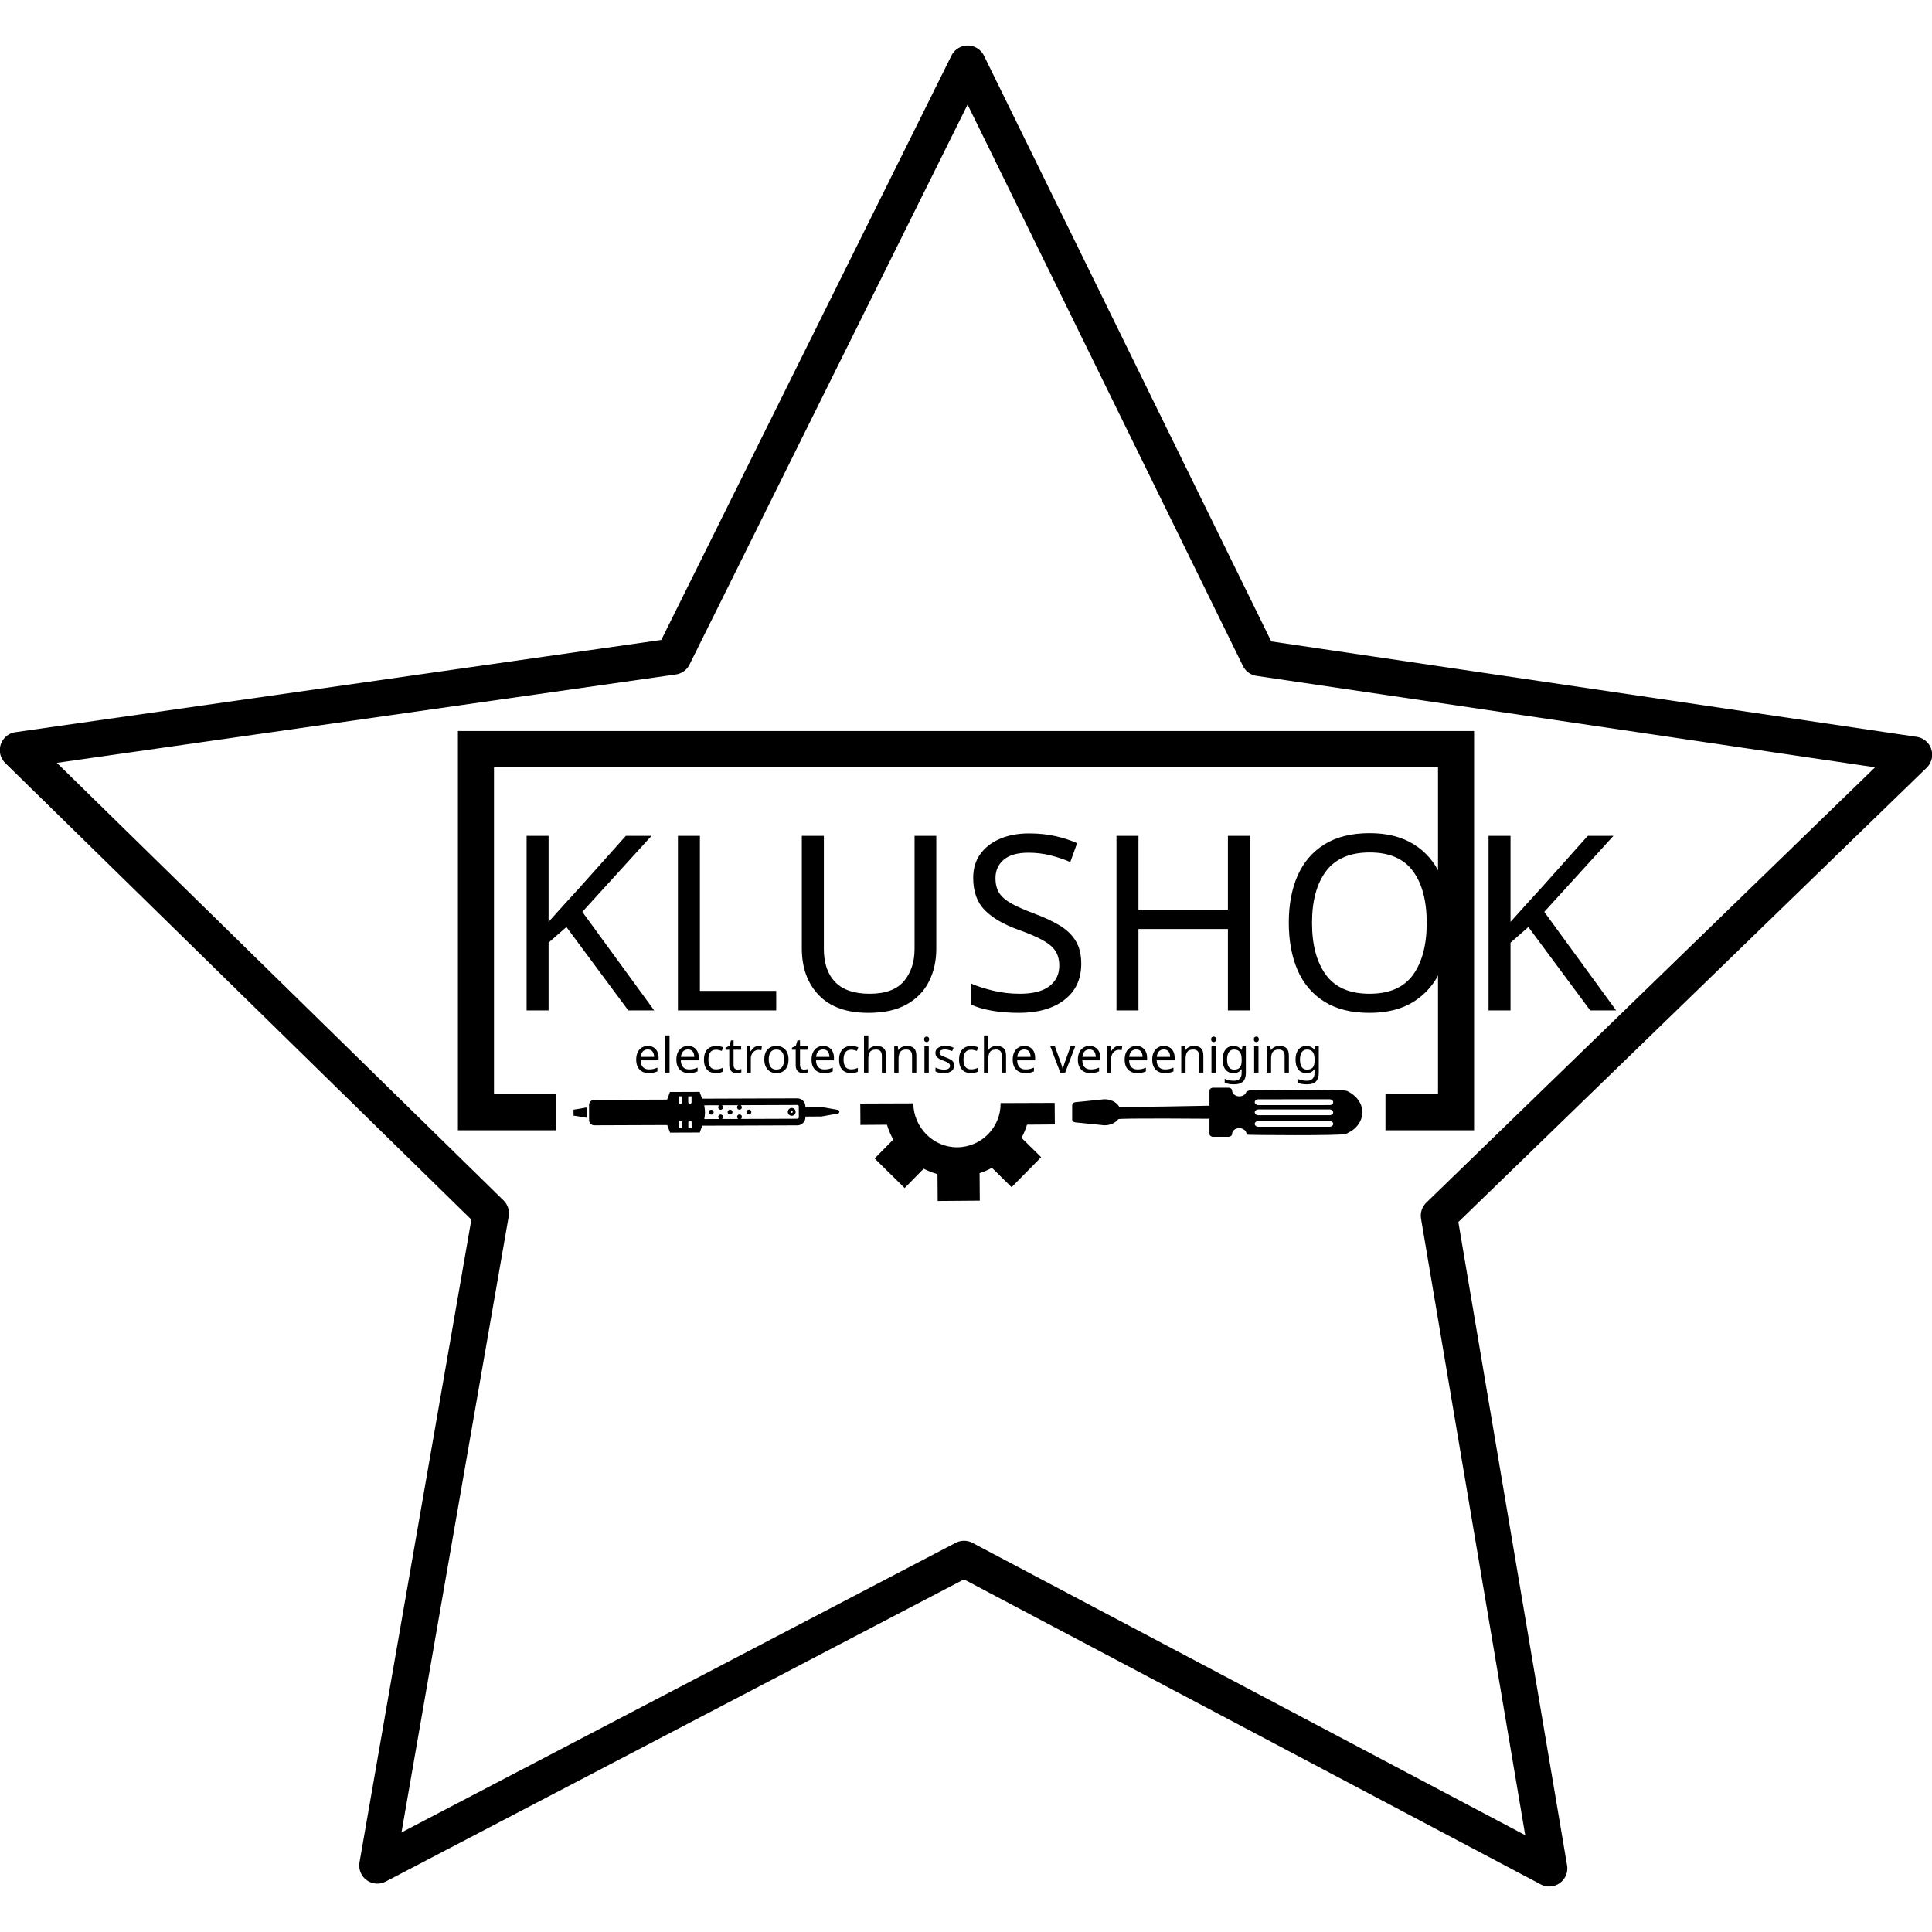
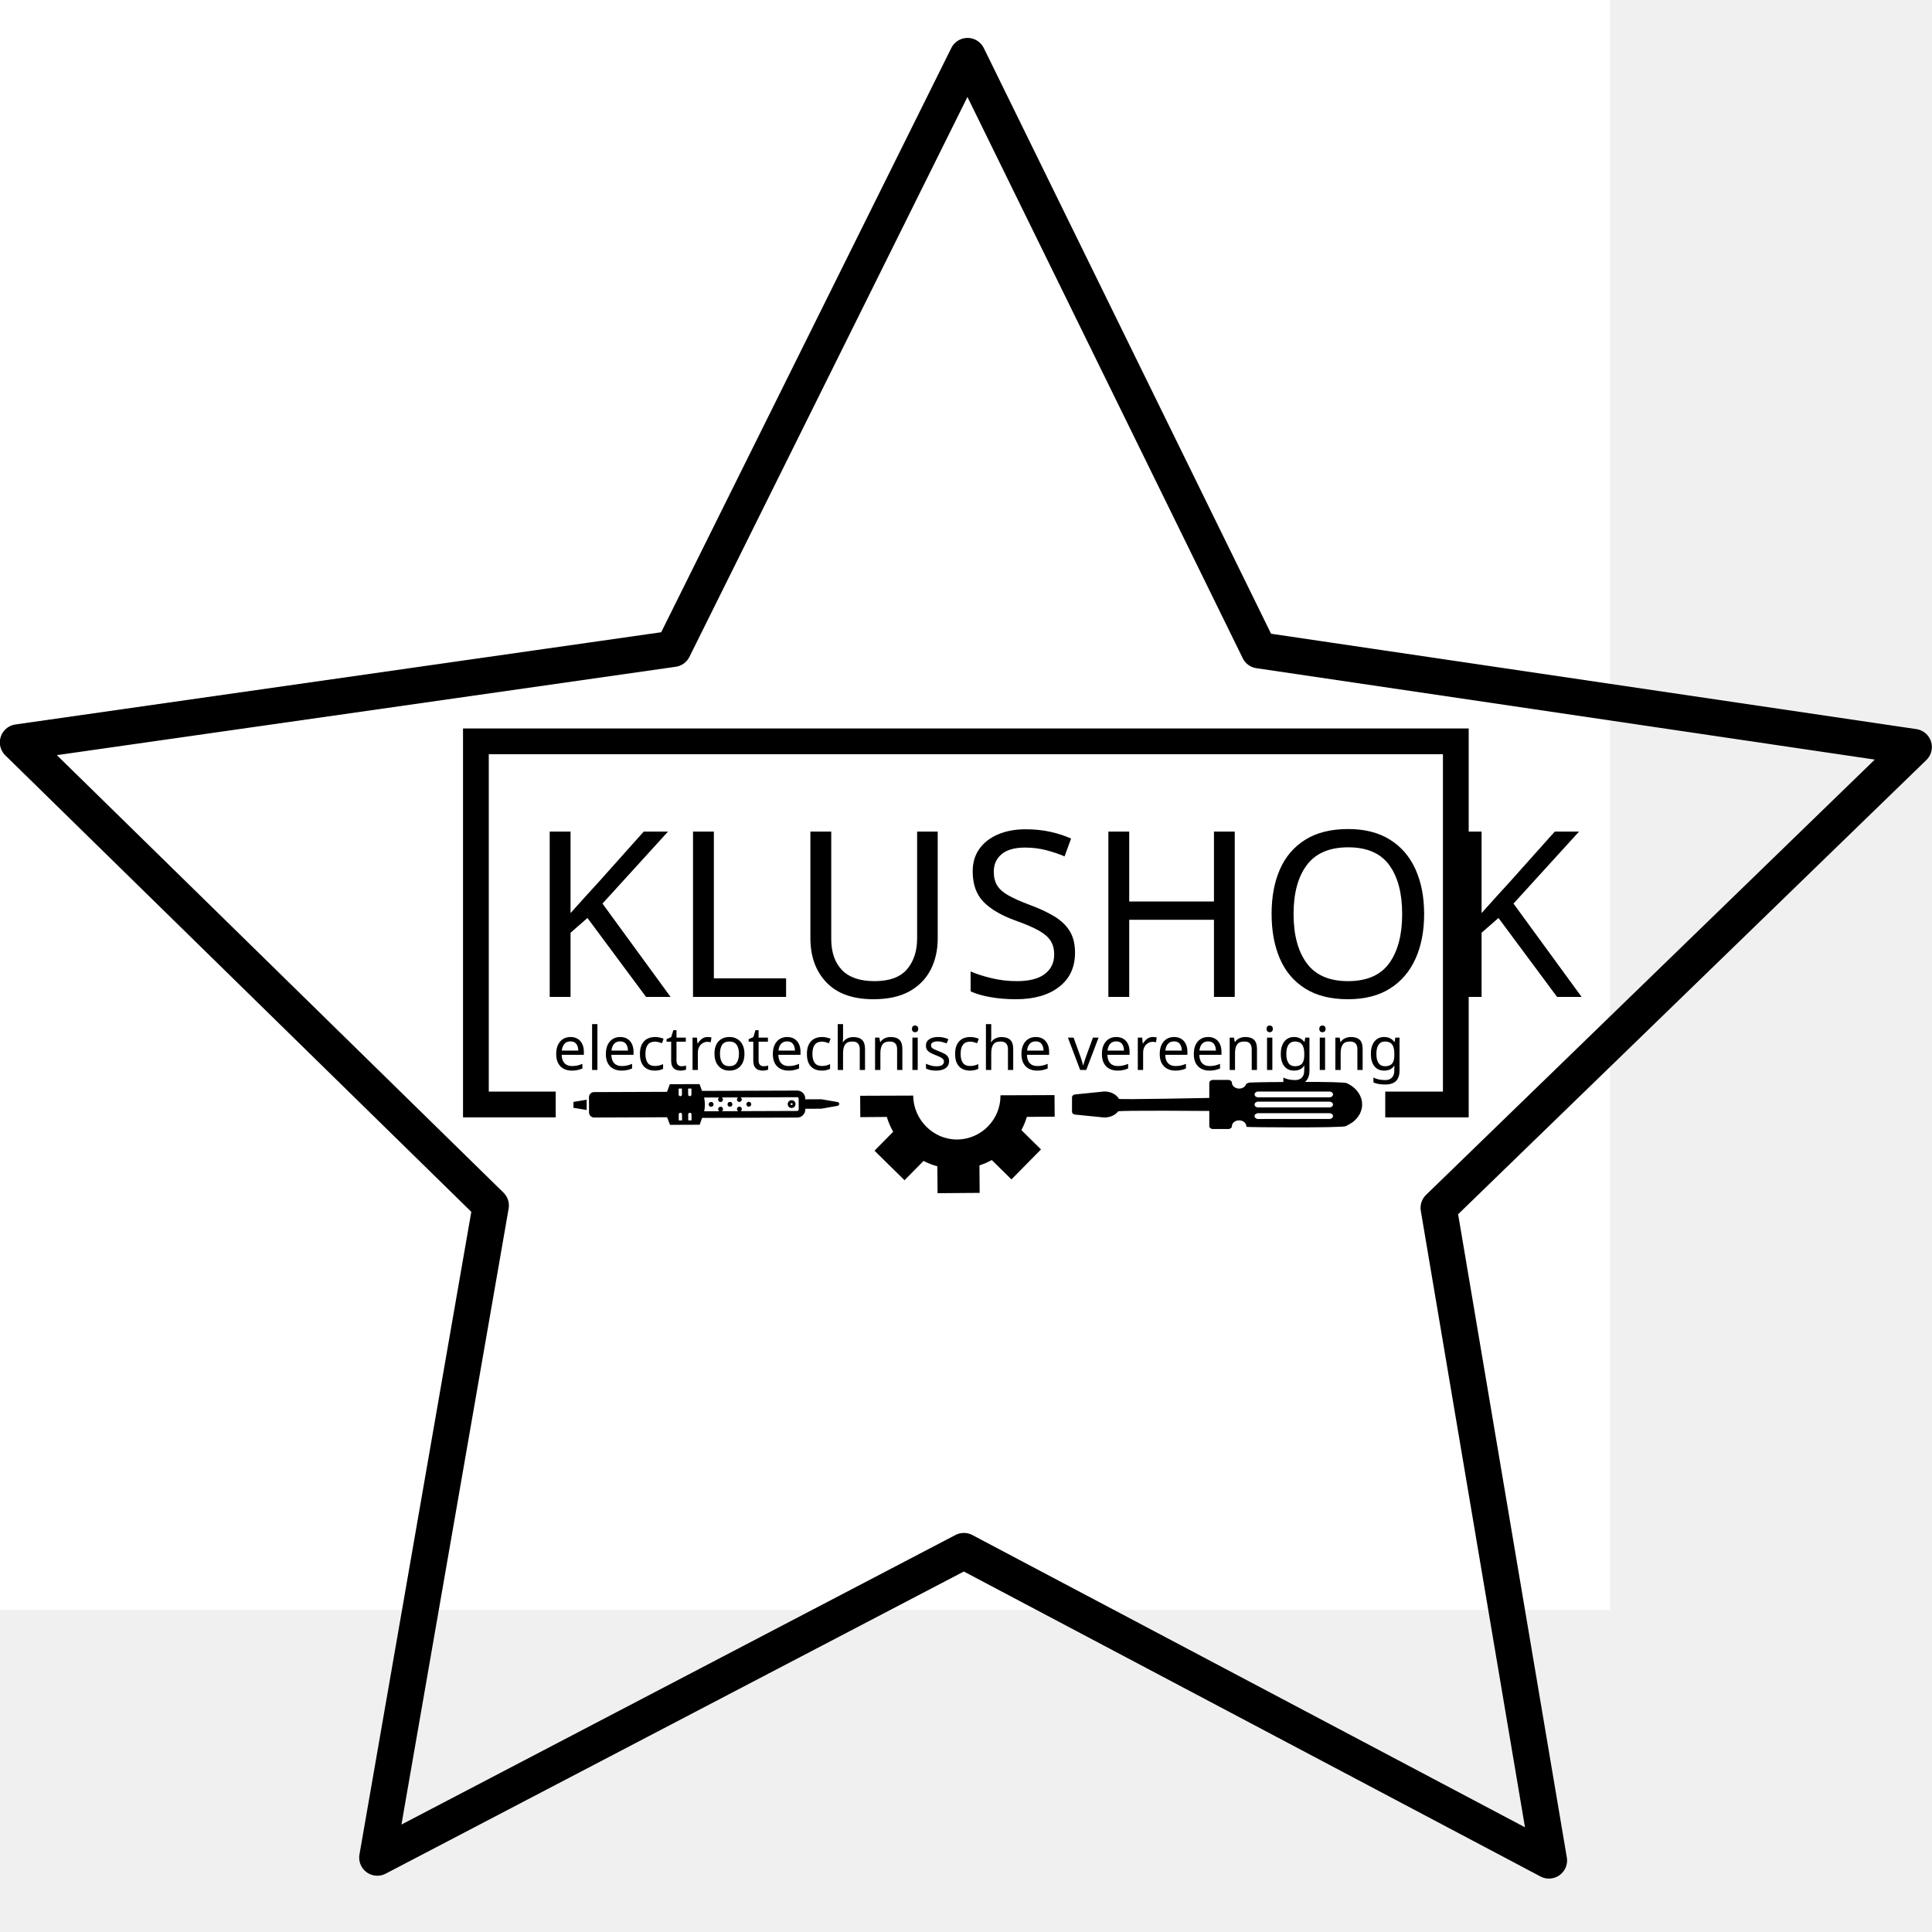
- <svg xmlns="http://www.w3.org/2000/svg" width="50.0mm" height="50.0mm" viewBox="0 0 50.0 50.0" version="1.1" id="svg5">
+ <svg xmlns="http://www.w3.org/2000/svg" width="60mm" height="60mm" viewBox="0 0 60 60" version="1.1" id="svg5">
  <defs id="defs2">
    <clipPath clipPathUnits="userSpaceOnUse" id="clipPath988">
      <path d="M 0,131.582 H 271.582 V 0 H 0 Z" id="path986" />
    </clipPath>
    <clipPath clipPathUnits="userSpaceOnUse" id="clipPath1020">
      <path d="M 0,131.582 H 271.582 V 0 H 0 Z" id="path1018" />
    </clipPath>
    <clipPath clipPathUnits="userSpaceOnUse" id="clipPath1036">
      <path d="M 0,131.582 H 271.582 V 0 H 0 Z" id="path1034" />
    </clipPath>
  </defs>
  <g id="g832">
-     <rect x="0" y="0" width="50.0" height="50.0" style="fill:#FFFFFF;fill-opacity:1;stroke:none" id="rect830" />
+     <rect x="0" y="0" width="50" height="50" style="fill:#ffffff;fill-opacity:1;stroke:none" id="rect830" />
  </g>
  <g id="g834" style="display:inline">
-     <path style="fill:none;stroke:#000000;stroke-width:3.78;stroke-linecap:round;stroke-linejoin:round" id="path888" d="M 192.756,52.913 144.235,102.05 157.205,169.876 95.48,138.914 34.982,172.209 45.354,103.937 -5.006,56.688 63.13,45.456 92.504,-17.04 124.241,44.289 Z" transform="matrix(0.248031 0.00534033 -0.00534033 0.248031 2.00876 5.37927)" />
+     <path style="fill:none;stroke:#000000;stroke-width:3.78;stroke-linecap:round;stroke-linejoin:round" id="path888" d="M 192.756,52.913 144.235,102.05 157.205,169.876 95.48,138.914 34.982,172.209 45.354,103.937 -5.006,56.688 63.13,45.456 92.504,-17.04 124.241,44.289 Z" transform="matrix(0.2975849,0.00640727,-0.00640727,0.2975849,2.410966,6.21865)" />
  </g>
  <g id="g836">
-     <g id="g976" transform="matrix(0.1036917,0,0,-0.1036917,10.70115,31.68023)">
+     <g id="g976" transform="matrix(0.1244082,0,0,-0.1244082,12.84,37.77425)">
      <g id="g978" transform="translate(43.2358,29.1177)">
        <path d="m 0,0 -3.294,-0.556 0.005,-1.479 2.824,-0.457 0.459,-0.077 v 0.003 l 0.015,-0.003 z" style="fill:#000000;fill-opacity:1;fill-rule:nonzero;stroke:none" id="path980" />
      </g>
      <g id="g982">
        <g id="g984" clip-path="url(#clipPath988)">
          <g id="g990" transform="translate(94.4009,28.2598)">
            <path d="m 0,0 c 0.134,0 0.243,-0.106 0.244,-0.242 0,-0.133 -0.109,-0.24 -0.243,-0.242 -0.131,0 -0.242,0.109 -0.243,0.241 C -0.242,-0.107 -0.132,0 0,0 m 0.004,-1.218 c 0.54,10e-4 0.976,0.442 0.975,0.98 -0.002,0.541 -0.441,0.976 -0.982,0.974 -0.538,-0.003 -0.975,-0.44 -0.974,-0.98 0.002,-0.539 0.443,-0.976 0.981,-0.974" style="fill:#000000;fill-opacity:1;fill-rule:nonzero;stroke:none" id="path992" />
          </g>
          <g id="g994" transform="translate(83.7163,27.3696)">
            <path d="M 0,0 C 0.336,0.003 0.609,0.277 0.608,0.613 0.606,0.95 0.332,1.222 -0.003,1.222 -0.342,1.218 -0.613,0.946 -0.612,0.608 -0.61,0.272 -0.338,-0.001 0,0" style="fill:#000000;fill-opacity:1;fill-rule:nonzero;stroke:none" id="path996" />
          </g>
          <g id="g998" transform="translate(79.0142,27.3535)">
            <path d="M 0,0 C 0.336,0 0.609,0.275 0.607,0.612 0.606,0.95 0.332,1.221 -0.005,1.219 -0.343,1.219 -0.614,0.944 -0.613,0.606 -0.611,0.271 -0.338,-0.001 0,0" style="fill:#000000;fill-opacity:1;fill-rule:nonzero;stroke:none" id="path1000" />
          </g>
          <g id="g1002" transform="translate(74.3071,28.5562)">
            <path d="M 0,0 C -0.338,-0.001 -0.611,-0.274 -0.609,-0.611 -0.608,-0.948 -0.334,-1.22 0.004,-1.22 0.34,-1.218 0.613,-0.945 0.612,-0.608 0.61,-0.271 0.336,0.002 0,0" style="fill:#000000;fill-opacity:1;fill-rule:nonzero;stroke:none" id="path1004" />
          </g>
          <g id="g1006" transform="translate(72.5742,26.2266)">
            <path d="M 0,0 C 0.232,1.068 0.232,2.173 0.019,3.243 0.008,3.306 0.002,3.369 -0.01,3.431 L 2.026,3.438 3.75,3.431 C 3.583,3.324 3.472,3.139 3.472,2.923 3.473,2.587 3.746,2.316 4.083,2.316 4.42,2.317 4.692,2.591 4.692,2.926 4.691,3.005 4.661,3.07 4.635,3.138 4.632,3.145 4.632,3.152 4.63,3.157 4.602,3.223 4.564,3.274 4.517,3.324 4.511,3.332 4.509,3.338 4.503,3.345 4.486,3.361 4.469,3.378 4.452,3.395 4.437,3.409 4.421,3.427 4.408,3.447 L 6.588,3.455 8.453,3.448 C 8.286,3.343 8.174,3.156 8.175,2.94 8.176,2.603 8.449,2.332 8.786,2.333 9.123,2.334 9.396,2.608 9.395,2.945 9.394,3.021 9.364,3.088 9.337,3.156 9.335,3.162 9.335,3.168 9.332,3.175 9.305,3.238 9.267,3.292 9.22,3.343 9.214,3.348 9.211,3.357 9.206,3.362 9.19,3.378 9.172,3.394 9.153,3.411 9.139,3.427 9.125,3.444 9.11,3.464 l 14.11,0.051 c 0.201,0 0.363,-0.16 0.364,-0.36 l 0.001,-0.174 10e-4,-0.368 0.006,-1.628 0.001,-0.368 0.002,-0.174 c 0,-0.199 -0.161,-0.361 -0.363,-0.362 L 9.114,0.031 C 9.288,0.137 9.404,0.33 9.403,0.548 9.402,0.886 9.126,1.159 8.791,1.158 8.454,1.155 8.182,0.881 8.183,0.545 8.184,0.465 8.214,0.392 8.243,0.322 8.244,0.321 8.244,0.318 8.244,0.316 8.273,0.249 8.312,0.197 8.361,0.144 8.366,0.138 8.368,0.129 8.374,0.125 8.388,0.111 8.402,0.099 8.417,0.085 8.432,0.069 8.447,0.049 8.461,0.028 L 6.283,0.019 4.424,0.025 C 4.59,0.135 4.701,0.319 4.701,0.533 4.699,0.87 4.424,1.141 4.089,1.14 3.75,1.139 3.479,0.864 3.48,0.527 c 0,-0.079 0.032,-0.15 0.061,-0.222 0,-0.001 0,-0.002 10e-4,-0.006 C 3.57,0.234 3.61,0.179 3.659,0.128 3.664,0.123 3.666,0.113 3.671,0.106 3.685,0.095 3.7,0.081 3.714,0.067 3.729,0.052 3.745,0.032 3.759,0.012 L 0.659,0 Z m -5.653,-0.496 c 0.076,-0.075 0.122,-0.178 0.122,-0.29 l 0.006,-1.49 -0.823,-0.004 -0.006,1.491 c 0,0.227 0.183,0.414 0.41,0.415 0.114,0 0.217,-0.045 0.291,-0.122 m 2.462,-0.13 c 0.019,-0.048 0.03,-0.097 0.03,-0.151 l 0.004,-0.89 0.002,-0.6 -0.823,-0.005 -0.006,1.493 c 0,0.226 0.182,0.411 0.41,0.413 0.115,0 0.217,-0.045 0.29,-0.12 0.042,-0.041 0.073,-0.088 0.093,-0.14 m -0.398,4.392 c -0.114,0 -0.217,0.046 -0.29,0.122 -0.076,0.074 -0.122,0.177 -0.123,0.29 l -0.006,1.489 0.824,0.004 0.002,-0.599 0.003,-0.89 C -3.179,4.127 -3.188,4.078 -3.208,4.031 -3.266,3.876 -3.415,3.768 -3.589,3.766 m -1.965,1.897 0.005,-1.489 c 0.002,-0.229 -0.182,-0.415 -0.409,-0.416 -0.114,0 -0.217,0.045 -0.292,0.119 -0.075,0.077 -0.121,0.179 -0.121,0.293 l -0.005,1.49 z m -23.19,-5.951 c 0.003,-0.702 0.576,-1.274 1.278,-1.273 l 18.218,0.068 0.713,-1.896 2.191,0.008 0.823,0.002 1.547,0.005 0.823,0.005 2.029,0.007 0.606,1.705 23.755,0.085 c 1.112,0.005 2.012,0.912 2.009,2.02 l -0.001,0.174 3.995,0.015 4.08,0.732 c 0.113,0.021 0.212,0.079 0.28,0.164 0.069,0.081 0.11,0.189 0.11,0.302 0,0.23 -0.165,0.425 -0.39,0.464 L 29.297,2.995 25.238,2.984 25.237,3.161 C 25.233,4.272 24.326,5.172 23.214,5.168 L -0.54,5.082 -1.159,6.781 -3.188,6.774 -4.011,6.771 -5.558,6.765 -6.38,6.761 -8.572,6.753 -9.271,4.852 -27.49,4.786 c -0.701,-0.003 -1.27,-0.575 -1.268,-1.28 z" style="fill:#000000;fill-opacity:1;fill-rule:nonzero;stroke:none" id="path1008" />
          </g>
        </g>
      </g>
-       <text transform="matrix(1,0,0,-1,22.311,53.3408)" style="font-variant:normal;font-weight:normal;font-stretch:normal;font-size:61.013px;font-family:Bebas;-inkscape-font-specification:Bebas;writing-mode:lr-tb;fill:#000000;fill-opacity:1;fill-rule:nonzero;stroke:none" id="text1012">
-         <tspan x="0 35.491 63.441 96.156 130.018 163.514 196.662" y="0" id="tspan1010">KLUSHOK</tspan>
+       <text transform="scale(1,-1)" style="font-variant:normal;font-weight:normal;font-stretch:normal;font-size:57.794px;font-family:Bebas;-inkscape-font-specification:Bebas;writing-mode:lr-tb;fill:#000000;fill-opacity:1;fill-rule:nonzero;stroke:none;stroke-width:0.947" id="text1012" x="28.408" y="-54.773">
+         <tspan id="tspan1010" y="-54.773" x="28.408 62.027 88.502 119.492 151.567 183.296 214.696" style="stroke-width:0.947">KLUSHOK</tspan>
      </text>
      <g id="g1014">
        <g id="g1016" clip-path="url(#clipPath1020)">
          <g id="g1022" transform="translate(146.5259,30.2144)">
            <path d="m 0,0 c -0.004,-0.019 -0.009,-0.038 -0.014,-0.058 l 0.025,0.001 c 0.047,-6.007 -4.803,-10.932 -10.81,-10.979 -5.999,-0.046 -10.919,4.966 -10.979,10.962 l -13.238,-0.046 0.041,-5.334 6.619,0.051 c 0.386,-1.286 0.916,-2.526 1.58,-3.701 l -4.114,-4.178 -0.54,-0.547 6.942,-6.835 0.548,-0.539 0.539,0.548 4.205,4.269 c 1.098,-0.563 2.255,-1.014 3.45,-1.343 l 0.052,-6.71 10.509,0.081 -0.052,6.861 c 1.063,0.347 2.096,0.792 3.083,1.332 l 4.36,-4.292 0.548,-0.54 0.539,0.548 6.296,6.393 0.539,0.547 -4.892,4.818 c 0.563,1.057 1.019,2.164 1.361,3.301 l 6.179,0.048 0.77,0.006 -0.042,5.383 z" style="fill:#000000;fill-opacity:1;fill-rule:nonzero;stroke:none" id="path1024" />
          </g>
        </g>
      </g>
-       <text transform="matrix(1,0,0,-1,54.9111,37.8135)" style="font-variant:normal;font-weight:normal;font-stretch:normal;font-size:12.203px;font-family:Bebas;-inkscape-font-specification:Bebas;writing-mode:lr-tb;fill:#000000;fill-opacity:1;fill-rule:nonzero;stroke:none" id="text1028">
-         <tspan x="0 5.784 11.373 17.157 23.478 29.907 36.533 42.854 49.285 55.069 61.603 68.319 75.435 78.441 85.193 91.727 98.444 104.228 105.35 112.89 118.674 125.573 131.357 137.141 144.257 147.342 153.954 157.057 164.146" y="0" id="tspan1026">electrotechnische vereeniging</tspan>
+       <text transform="scale(1,-1)" style="font-variant:normal;font-weight:normal;font-stretch:normal;font-size:15.081px;font-family:Bebas;-inkscape-font-specification:Bebas;writing-mode:lr-tb;fill:#000000;fill-opacity:1;fill-rule:nonzero;stroke:none;stroke-width:1.236" id="text1028" x="34.805" y="-36.532">
+         <tspan id="tspan1026" style="stroke-width:1.236" y="-36.532" x="34.805 41.953 48.86 56.009 63.821 71.767 79.956 87.768 95.716 102.864 110.94 119.24 128.034 131.75 140.094 148.17 156.471 163.619 165.007 174.325 181.474 190.001 197.149 204.297 213.091 216.904 225.076 228.911 237.672">electrotechnische vereeniging</tspan>
      </text>
      <g id="g1030">
        <g id="g1032" clip-path="url(#clipPath1036)">
          <g id="g1038" transform="translate(35.5127,27.9224)">
-             <path d="M 0,0 H -19.924 V 90.65 H 224.694 V 0 h -17.617" style="fill:none;stroke:#000000;stroke-width:9;stroke-linecap:butt;stroke-linejoin:miter;stroke-miterlimit:10;stroke-dasharray:none;stroke-opacity:1" id="path1040" />
+             <path d="M 0,0 H -19.924 V 90.65 H 224.694 V 0 h -17.617" style="fill:none;stroke:#000000;stroke-width:6.43;stroke-linecap:butt;stroke-linejoin:miter;stroke-miterlimit:10;stroke-dasharray:none;stroke-opacity:1" id="path1040" />
          </g>
          <g id="g1042" transform="translate(228.6479,29.7124)">
            <path d="m 0,0 -17.78,-0.005 c -0.498,0 -0.901,0.323 -0.901,0.721 0,0.4 0.406,0.722 0.901,0.723 L 0.002,1.441 C 0.251,1.441 0.477,1.361 0.639,1.23 0.8,1.099 0.903,0.919 0.903,0.721 0.903,0.322 0.501,0 0,0 m 0,-2.524 -17.783,-0.005 c -0.497,0 -0.898,0.322 -0.898,0.721 -0.003,0.398 0.403,0.721 0.898,0.721 L 0,-1.082 c 0.248,-10e-4 0.474,-0.081 0.636,-0.212 0.164,-0.13 0.262,-0.311 0.262,-0.51 0,-0.399 -0.399,-0.72 -0.898,-0.72 m 0,-2.885 -17.783,-0.004 c -0.497,0 -0.901,0.323 -0.901,0.72 0.003,0.401 0.406,0.722 0.901,0.722 L 0,-3.967 c 0.248,0 0.472,-0.081 0.636,-0.212 0.162,-0.131 0.262,-0.31 0.262,-0.509 0,-0.4 -0.401,-0.721 -0.898,-0.721 M 5.933,2.549 C 5.45,2.938 4.91,3.268 4.331,3.535 3.306,4.007 -15.944,3.854 -19.981,3.679 -20.222,3.61 -20.763,3.393 -20.777,3.332 c -0.166,-0.659 -0.888,-1.156 -1.756,-1.156 -0.959,-0.003 -1.799,0.668 -1.799,1.44 0,0.399 -0.4,0.722 -0.896,0.722 l -3.85,-0.001 c -0.498,0 -0.904,-0.323 -0.904,-0.722 l -0.001,-3.772 c 0,0 -22.4,-0.457 -22.528,-0.239 -0.191,0.327 -0.456,0.629 -0.785,0.892 -0.763,0.612 -1.78,0.951 -2.854,0.951 -0.284,0.003 -0.573,-0.025 -0.884,-0.082 l -6.429,-0.644 c -0.451,-0.047 -0.789,-0.352 -0.788,-0.716 l -0.002,-3.606 c 0.001,-0.364 0.339,-0.67 0.788,-0.713 l 6.431,-0.644 c 0.306,-0.056 0.592,-0.082 0.875,-0.082 1.442,0 2.707,0.608 3.42,1.521 0.24,0.304 22.756,0.112 22.756,0.112 v -3.791 c 0,-0.382 0.42,-0.72 0.898,-0.72 l 3.851,0.001 c 0.497,0 0.902,0.322 0.902,0.72 0,0.796 0.805,1.443 1.797,1.443 0.962,0 1.797,-0.673 1.797,-1.443 0,-0.061 0.009,-0.12 0.027,-0.178 0.041,-0.124 23.711,-0.294 24.797,0.167 0.219,0.092 1.471,0.793 1.845,1.092 1.445,1.158 2.239,2.694 2.239,4.333 0,1.637 -0.794,3.176 -2.237,4.332" style="fill:#000000;fill-opacity:1;fill-rule:nonzero;stroke:none" id="path1044" />
          </g>
        </g>
      </g>
    </g>
  </g>
  <g id="g838" />
</svg>
